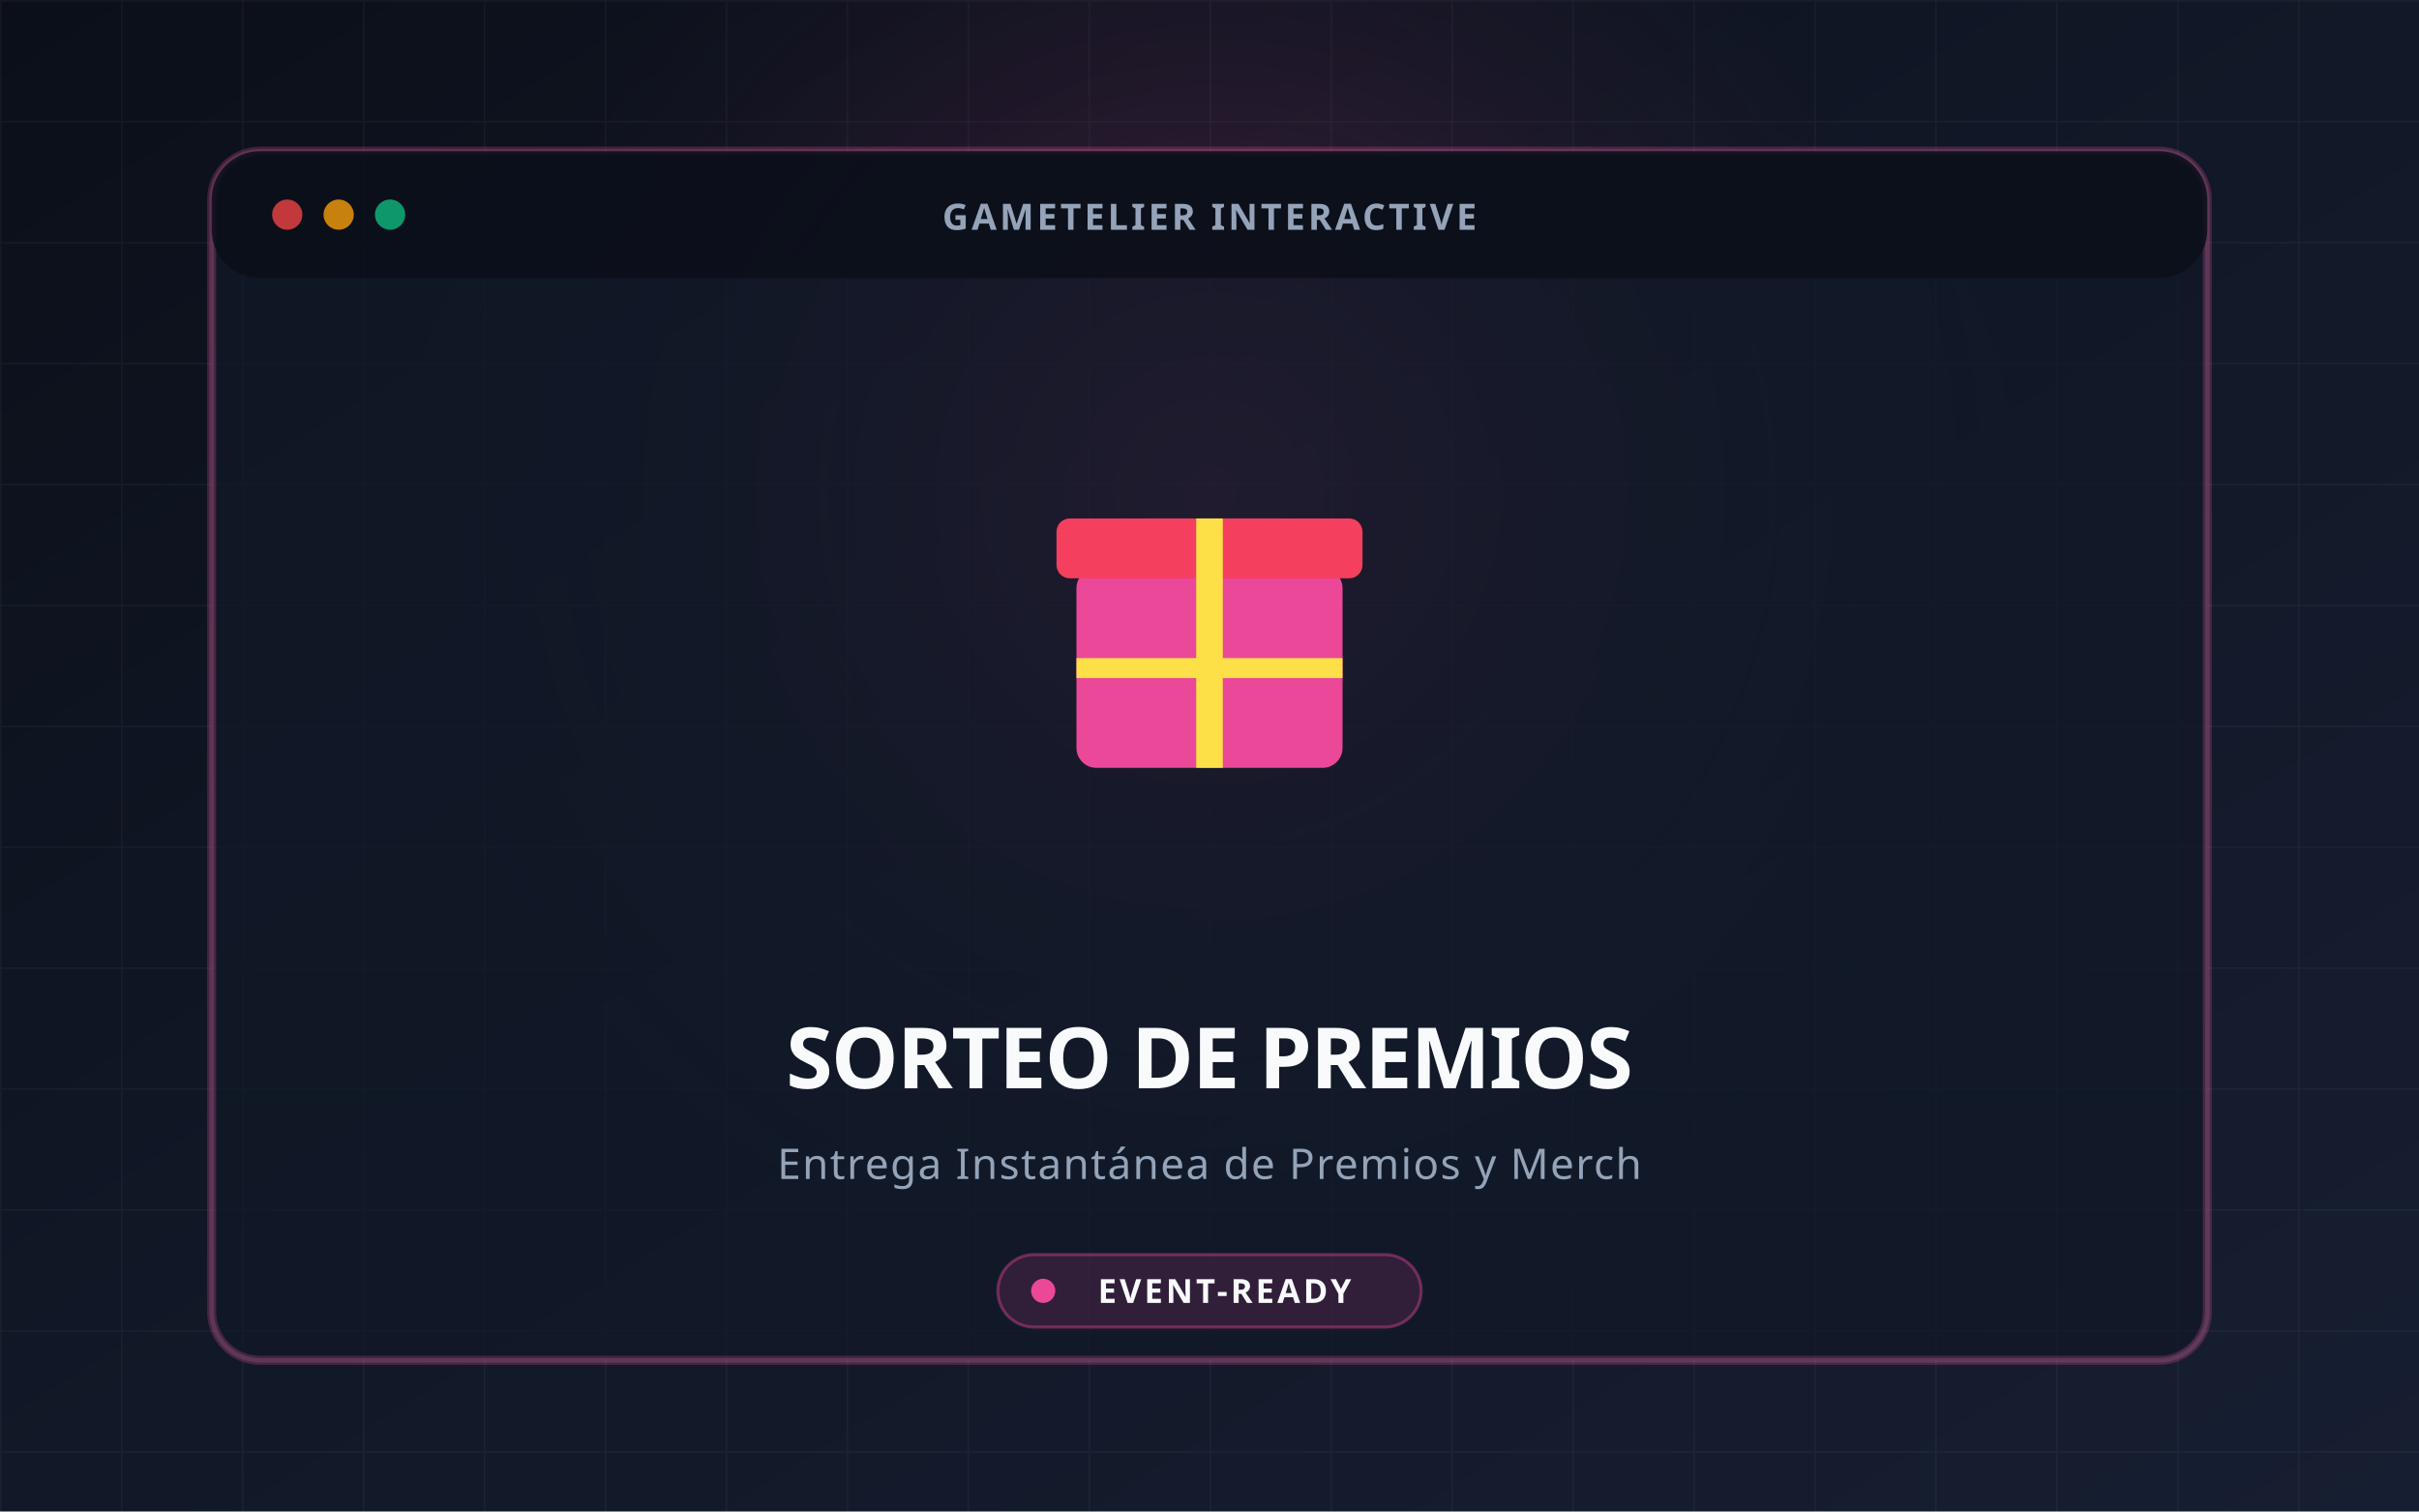
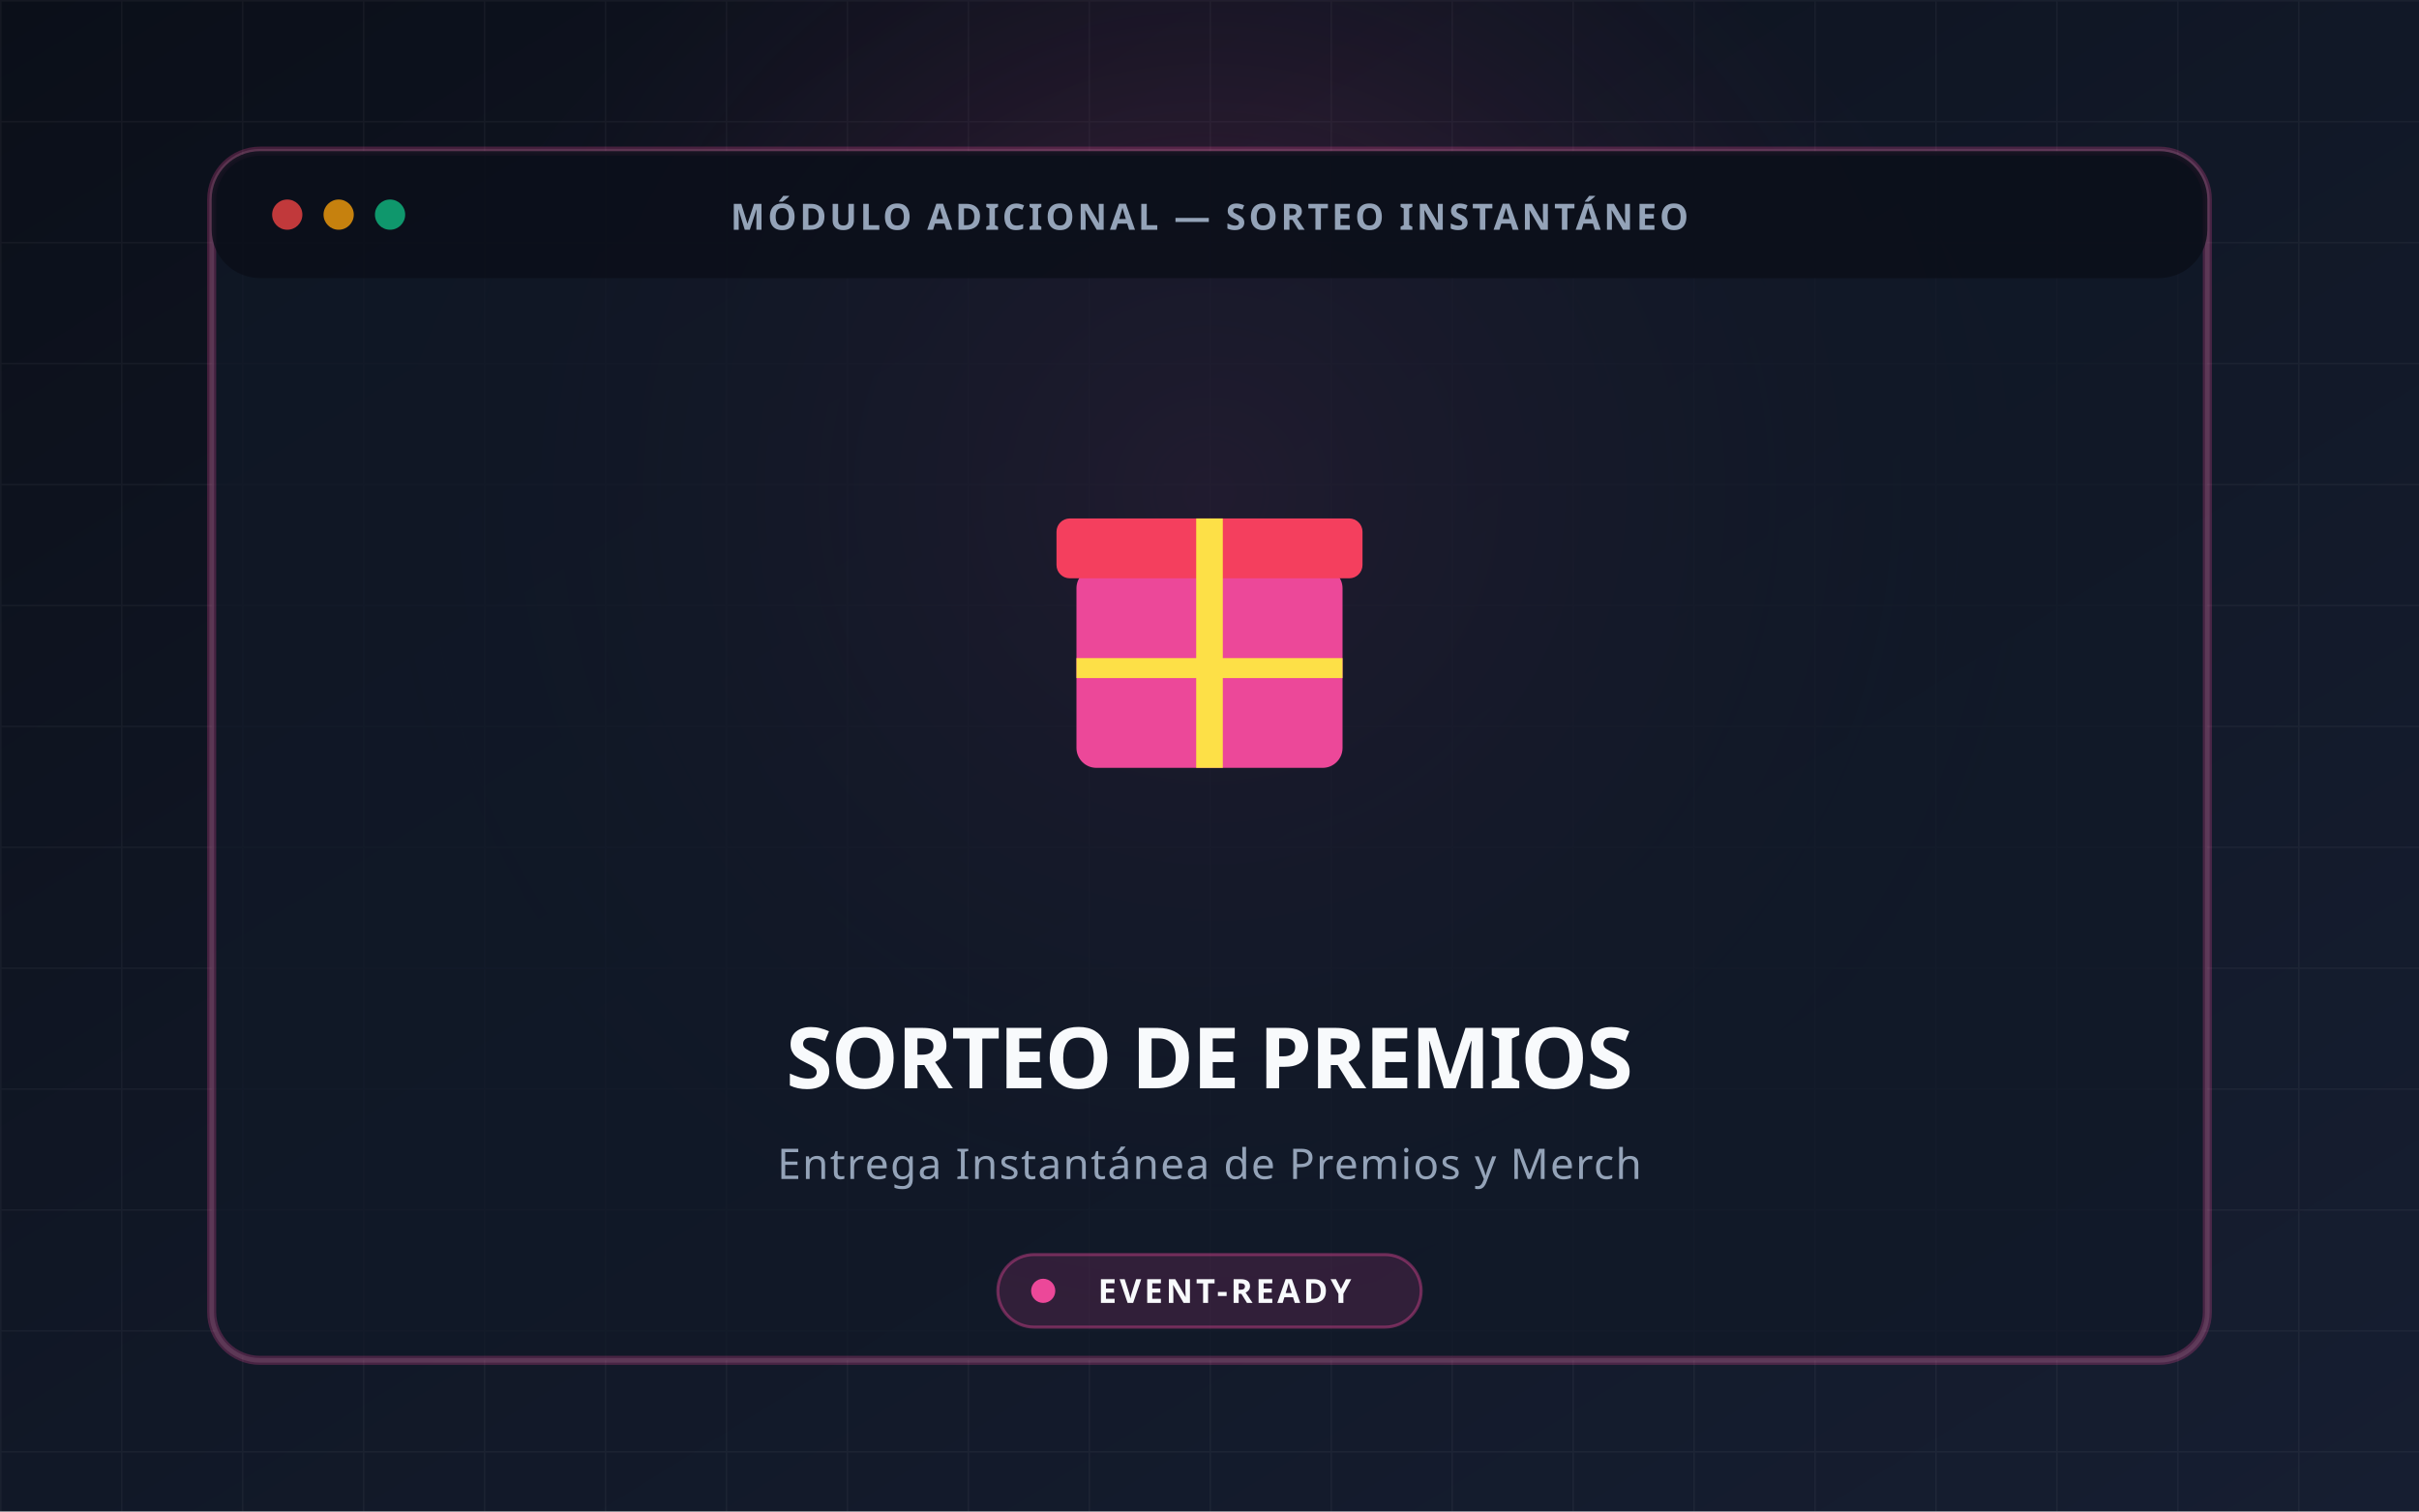
<svg xmlns="http://www.w3.org/2000/svg" viewBox="0 0 800 500" width="100%" height="100%">
  <defs>
    <linearGradient id="bg" x1="0%" y1="0%" x2="100%" y2="100%">
      <stop offset="0%" stop-color="#0B0F19" />
      <stop offset="50%" stop-color="#111827" />
      <stop offset="100%" stop-color="#161E31" />
    </linearGradient>
    <radialGradient id="glow" cx="50%" cy="40%" r="50%">
      <stop offset="0%" stop-color="#EC4899" stop-opacity="0.3" />
      <stop offset="100%" stop-color="#0B0F19" stop-opacity="0" />
    </radialGradient>
    <pattern id="grid" width="40" height="40" patternUnits="userSpaceOnUse">
      <path d="M 40 0 L 0 0 0 40" fill="none" stroke="rgba(255, 255, 255, 0.04)" stroke-width="1" />
    </pattern>
  </defs>
  <rect width="800" height="500" fill="url(#bg)" />
  <rect width="800" height="500" fill="url(#grid)" />
  <circle cx="400" cy="220" r="280" fill="url(#glow)" />
  <rect x="70" y="50" width="660" height="400" rx="16" fill="rgba(17, 24, 39, 0.75)" stroke="rgba(255, 255, 255, 0.12)" stroke-width="1.5" />
  <rect x="70" y="50" width="660" height="400" rx="16" fill="none" stroke="#EC4899" stroke-opacity="0.25" stroke-width="3" />
  <rect x="70" y="50" width="660" height="42" rx="16" fill="rgba(11, 15, 25, 0.85)" />
  <circle cx="95" cy="71" r="5" fill="#EF4444" opacity="0.8" />
  <circle cx="112" cy="71" r="5" fill="#F59E0B" opacity="0.8" />
  <circle cx="129" cy="71" r="5" fill="#10B981" opacity="0.8" />
-   <text x="400" y="76" fill="#94A3B8" font-family="system-ui, sans-serif" font-size="12" text-anchor="middle" font-weight="600" letter-spacing="1">GAMETELIER INTERACTIVE</text>
+   <text x="400" y="76" fill="#94A3B8" font-family="system-ui, sans-serif" font-size="12" text-anchor="middle" font-weight="600" letter-spacing="1">MÓDULO ADICIONAL — SORTEO INSTANTÁNEO</text>
  <g transform="translate(400, 210) scale(1.1)">
    <rect x="-40" y="-20" width="80" height="60" rx="6" fill="#EC4899" />
    <rect x="-46" y="-35" width="92" height="18" rx="4" fill="#F43F5E" />
    <line x1="0" y1="-35" x2="0" y2="40" stroke="#FDE047" stroke-width="8" />
    <line x1="-40" y1="10" x2="40" y2="10" stroke="#FDE047" stroke-width="6" />
  </g>
  <text x="400" y="360" fill="#F8FAFC" font-family="system-ui, sans-serif" font-size="28" font-weight="800" text-anchor="middle" letter-spacing="-0.5">SORTEO DE PREMIOS</text>
  <text x="400" y="390" fill="#94A3B8" font-family="system-ui, sans-serif" font-size="14" font-weight="500" text-anchor="middle" letter-spacing="0.5">Entrega Instantánea de Premios y Merch</text>
  <rect x="330" y="415" width="140" height="24" rx="12" fill="#EC4899" fill-opacity="0.15" stroke="#EC4899" stroke-opacity="0.4" />
  <circle cx="345" cy="427" r="4" fill="#EC4899" />
  <text x="405" y="431" fill="#F8FAFC" font-family="system-ui, sans-serif" font-size="11" font-weight="700" text-anchor="middle" letter-spacing="1">EVENT-READY</text>
</svg>
